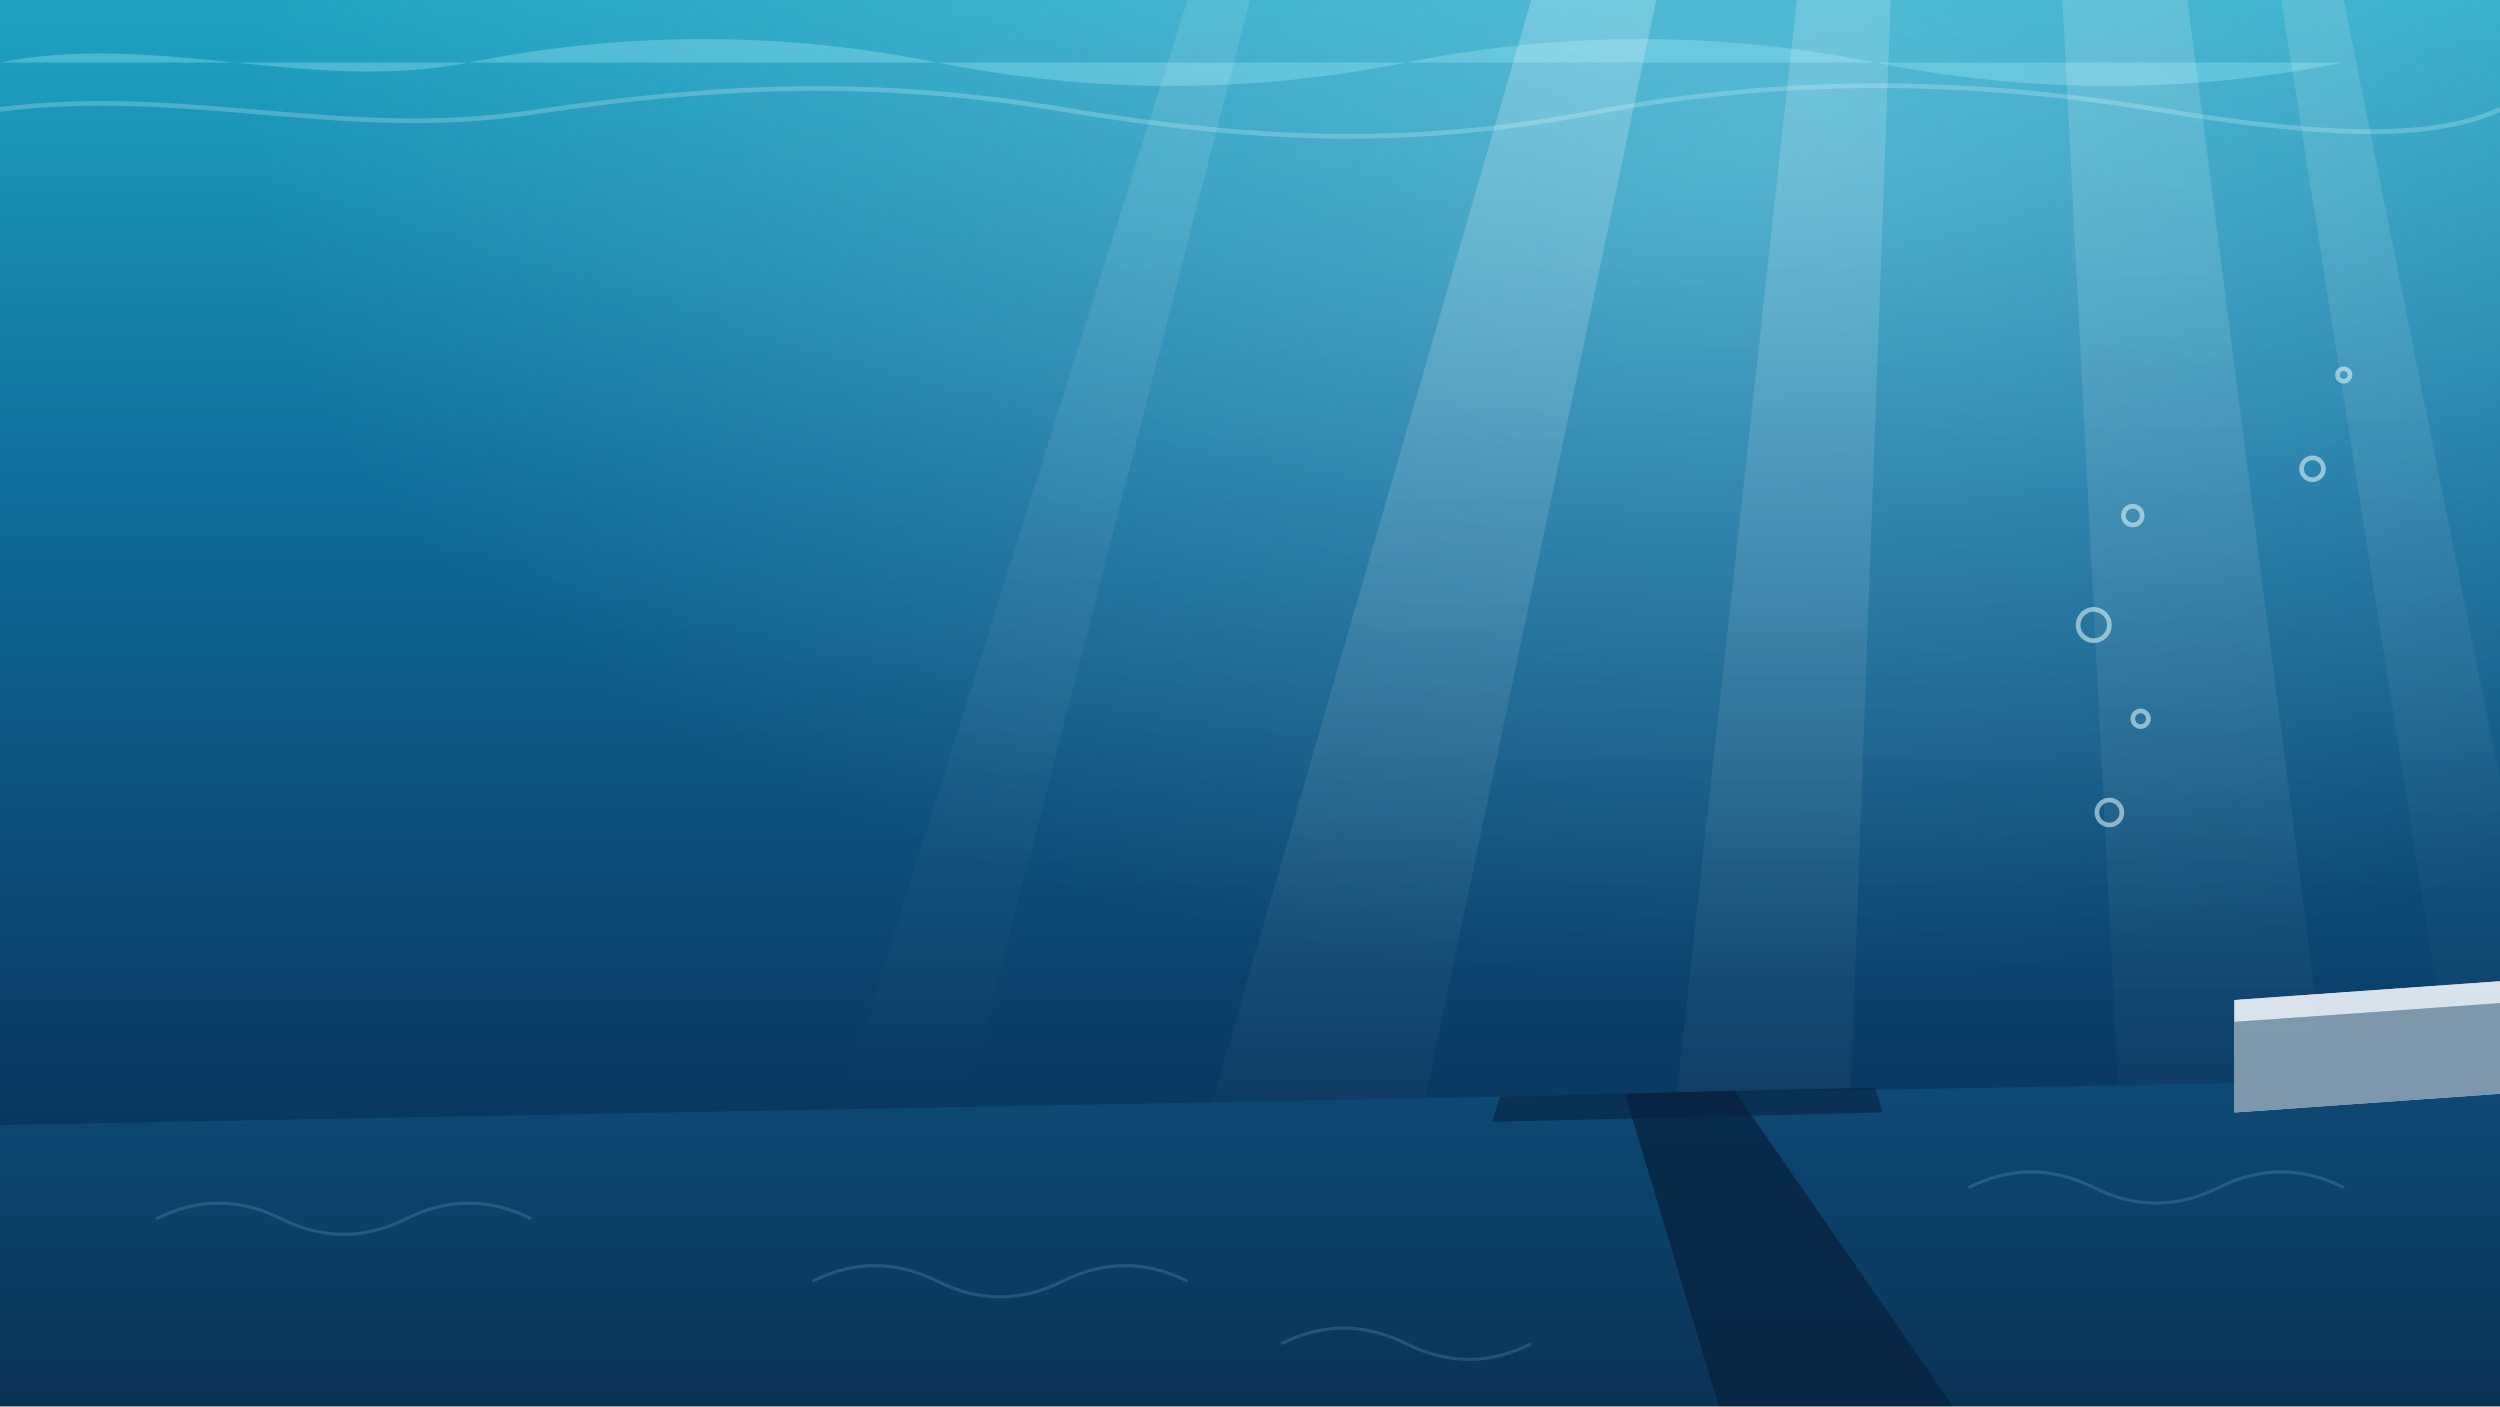
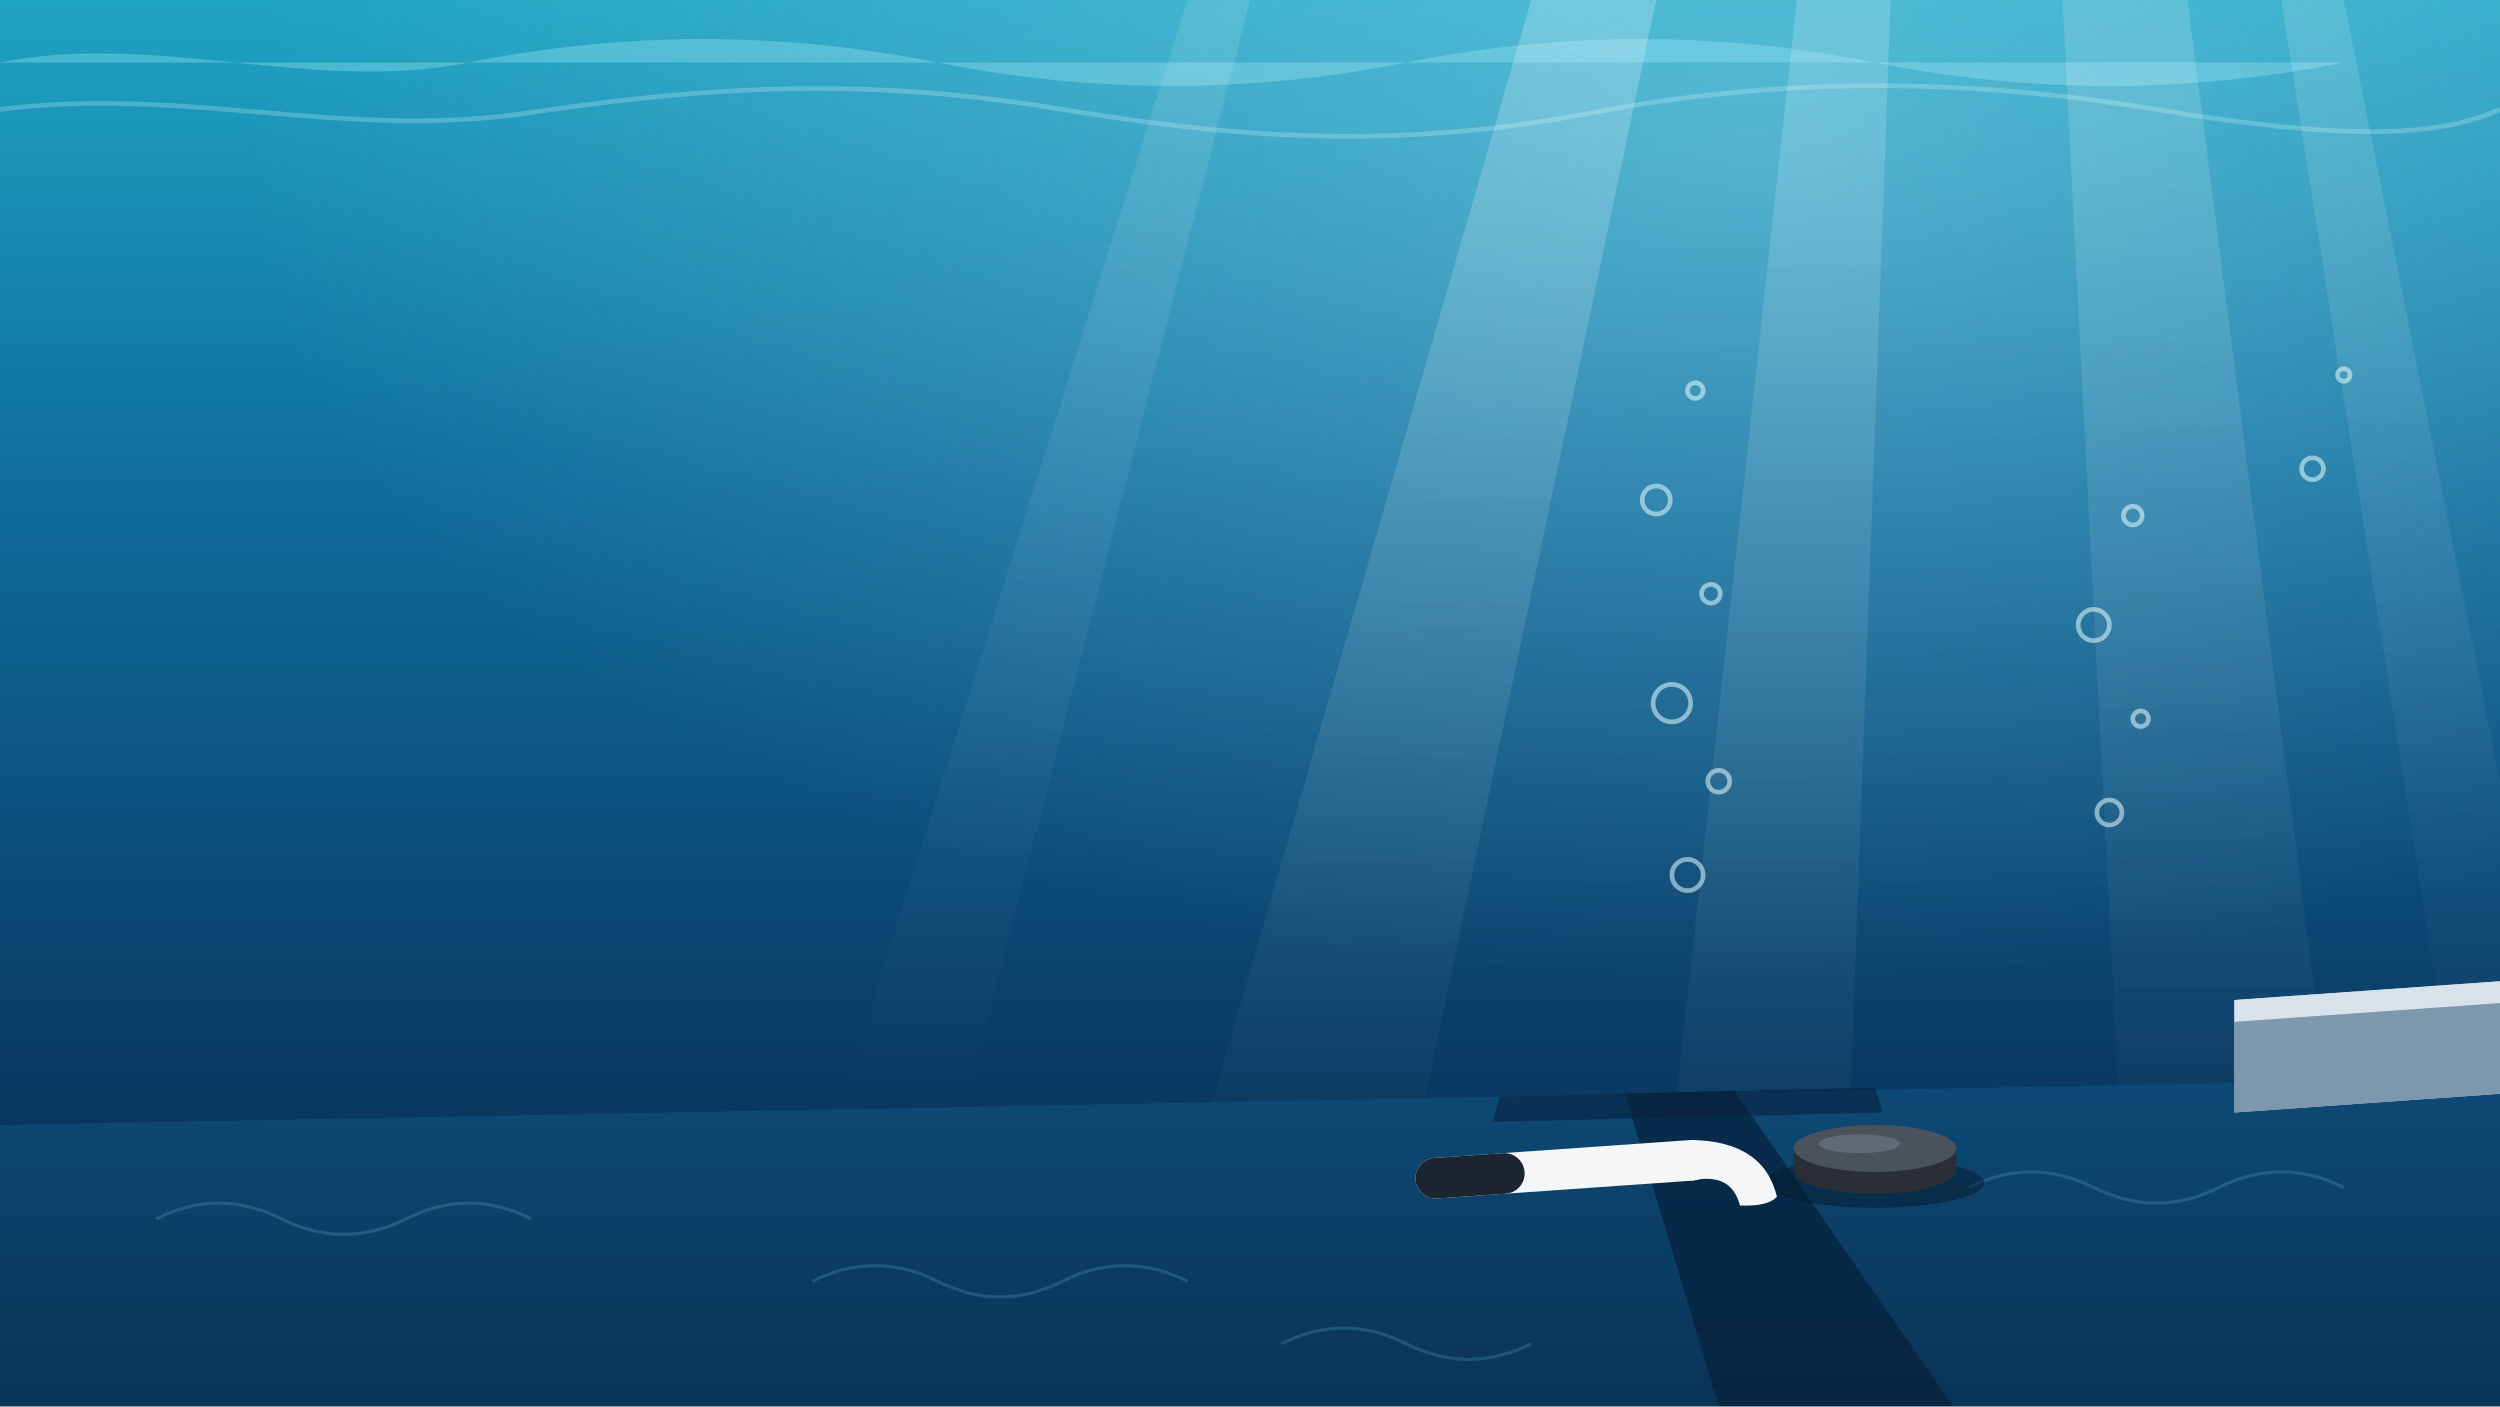
<svg xmlns="http://www.w3.org/2000/svg" viewBox="0 0 1600 900" preserveAspectRatio="xMidYMid slice">
  <defs>
    <linearGradient id="water" x1="0" y1="0" x2="0" y2="1">
      <stop offset="0" stop-color="#1fa3c2" />
      <stop offset=".35" stop-color="#0f6c9c" />
      <stop offset=".75" stop-color="#0a3c66" />
      <stop offset="1" stop-color="#072543" />
    </linearGradient>
    <linearGradient id="ray" x1="0" y1="0" x2="0" y2="1">
      <stop offset="0" stop-color="#ffffff" stop-opacity=".22" />
      <stop offset="1" stop-color="#ffffff" stop-opacity="0" />
    </linearGradient>
    <linearGradient id="floor" x1="0" y1="0" x2="0" y2="1">
      <stop offset="0" stop-color="#0d4a76" />
      <stop offset="1" stop-color="#0a3355" />
    </linearGradient>
    <radialGradient id="glow" cx=".7" cy=".1" r=".6">
      <stop offset="0" stop-color="#bff3ff" stop-opacity=".35" />
      <stop offset="1" stop-color="#bff3ff" stop-opacity="0" />
    </radialGradient>
  </defs>
  <rect width="1600" height="900" fill="url(#water)" />
  <rect width="1600" height="900" fill="url(#glow)" />
  <path d="M0 40 C100 20 200 60 300 40 S500 20 600 40 800 60 900 40 1100 20 1200 40 1400 60 1500 40 1600 30 V0 H0Z" fill="#9fe7f5" opacity=".35" />
  <path d="M0 70 C120 55 220 90 340 72 S560 50 680 70 900 95 1020 72 1260 50 1380 70 1560 88 1600 70" fill="none" stroke="#d6f8ff" stroke-width="3" opacity=".25" />
  <g>
    <polygon points="980,0 1060,0 900,760 760,760" fill="url(#ray)" />
    <polygon points="1150,0 1210,0 1180,820 1060,820" fill="url(#ray)" opacity=".8" />
    <polygon points="1320,0 1400,0 1500,780 1360,780" fill="url(#ray)" opacity=".7" />
    <polygon points="760,0 800,0 620,700 540,700" fill="url(#ray)" opacity=".5" />
    <polygon points="1460,0 1500,0 1640,700 1570,700" fill="url(#ray)" opacity=".6" />
  </g>
  <path d="M0 720 L1600 690 V900 H0Z" fill="url(#floor)" />
  <path d="M1040 700 L1110 698 L1250 900 L1100 900Z" fill="#06223d" opacity=".75" />
  <path d="M960 702 L1200 696 L1205 712 L955 718Z" fill="#06223d" opacity=".6" />
  <g fill="none" stroke="#7fd8ec" stroke-width="2" opacity=".18">
    <path d="M100 780 q40 -20 80 0 t80 0 t80 0" />
    <path d="M520 820 q40 -20 80 0 t80 0 t80 0" />
    <path d="M1260 760 q40 -20 80 0 t80 0 t80 0" />
    <path d="M820 860 q40 -20 80 0 t80 0" />
  </g>
  <g opacity=".9">
    <path d="M1430 640 L1600 628 L1600 700 L1430 712Z" fill="#c9d6df" />
    <path d="M1430 640 L1600 628 L1600 642 L1430 654Z" fill="#eef4f8" />
    <path d="M1430 654 L1600 642 L1600 700 L1430 712Z" fill="#8aa1b2" />
  </g>
+   <g transform="translate(1200 735)">
+     <ellipse cx="0" cy="22" rx="70" ry="16" fill="#041a2e" opacity=".5" />
+     <path d="M-52 0 v14 a52 15 0 0 0 104 0 v-14z" fill="#2a2f36" />
+     <ellipse cx="0" cy="0" rx="52" ry="15" fill="#4a525c" />
+     <ellipse cx="-10" cy="-3" rx="26" ry="6" fill="#6b7480" opacity=".7" />
+   </g>
+   <g transform="translate(905 742) rotate(-4)">
+     <rect x="0" y="0" width="190" height="26" rx="13" fill="#f4f6f8" />
+     <path d="M178 0 q46 4 52 40 q-6 6 -24 4 q-4 -22 -30 -18z" fill="#f4f6f8" />
+     <rect x="0" y="0" width="70" height="26" rx="13" fill="#1d2630" />
+   </g>
  <g fill="none" stroke="#e6fbff" stroke-width="3" opacity=".55">
+     <circle cx="1080" cy="560" r="10" />
+     <circle cx="1100" cy="500" r="7" />
+     <circle cx="1070" cy="450" r="12" />
+     <circle cx="1095" cy="380" r="6" />
+     <circle cx="1060" cy="320" r="9" />
+     <circle cx="1085" cy="250" r="5" />
    <circle cx="1350" cy="520" r="8" />
    <circle cx="1370" cy="460" r="5" />
    <circle cx="1340" cy="400" r="10" />
    <circle cx="1365" cy="330" r="6" />
    <circle cx="1480" cy="300" r="7" />
    <circle cx="1500" cy="240" r="4" />
  </g>
</svg>
